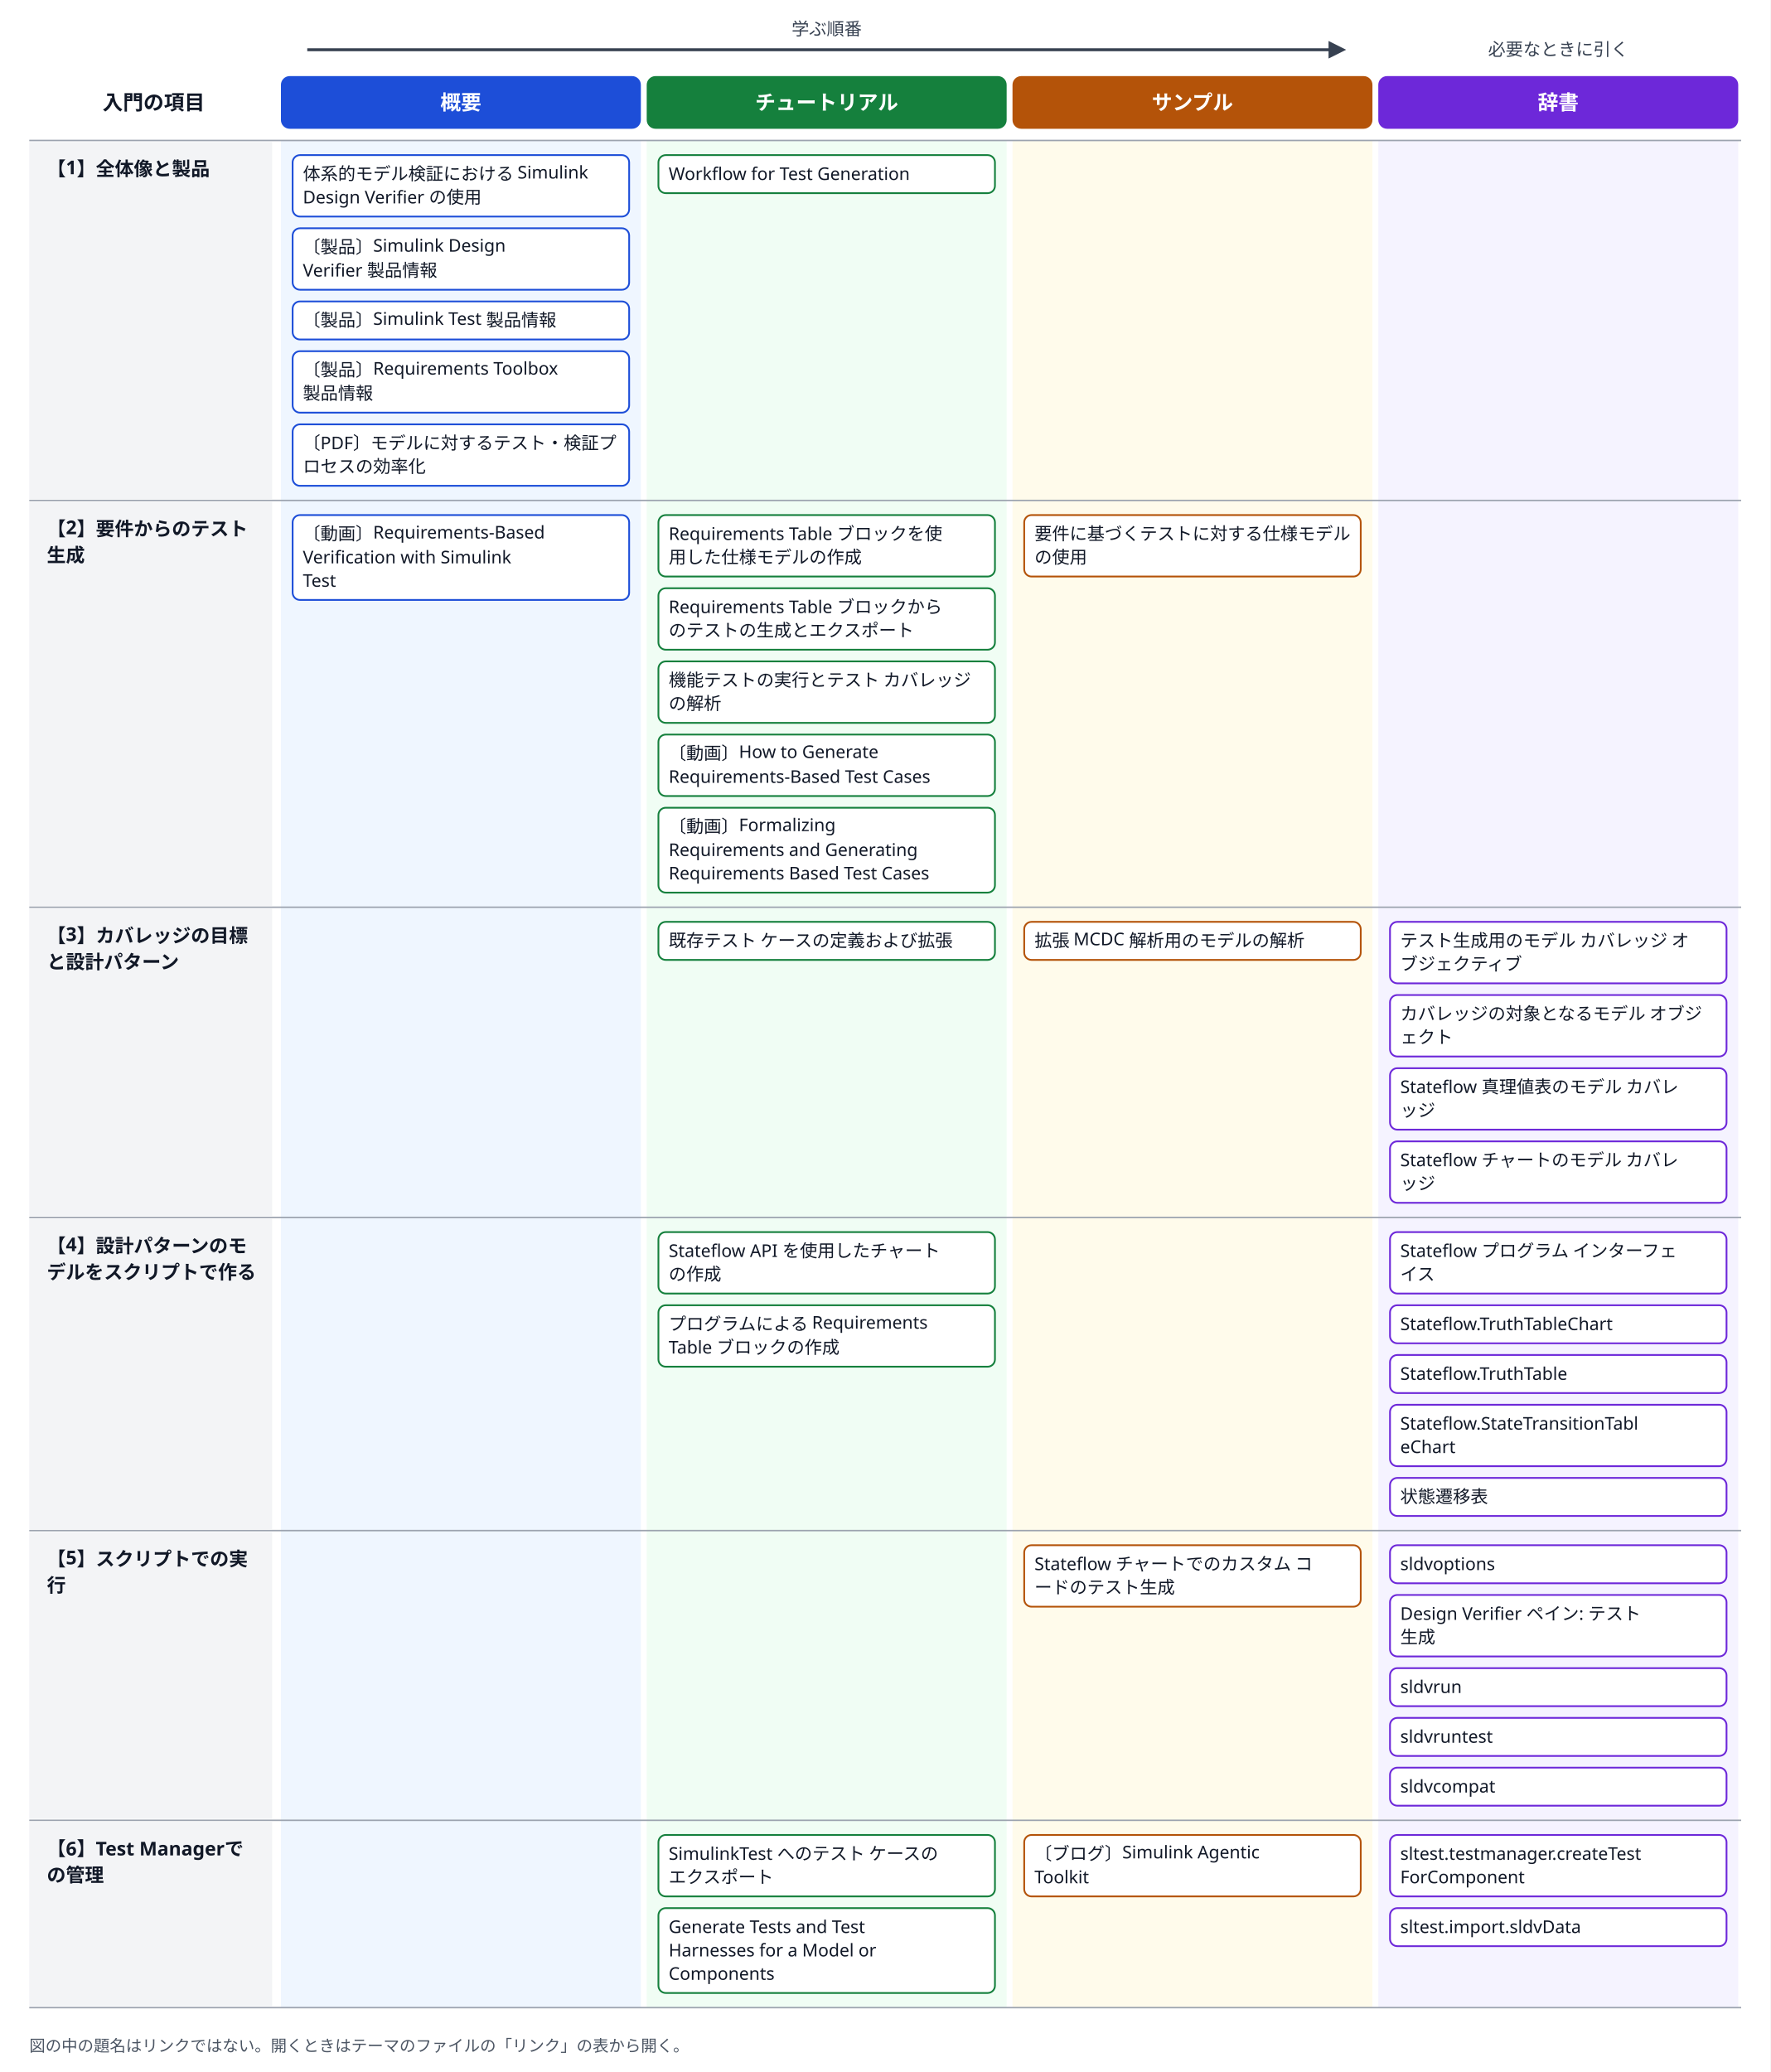
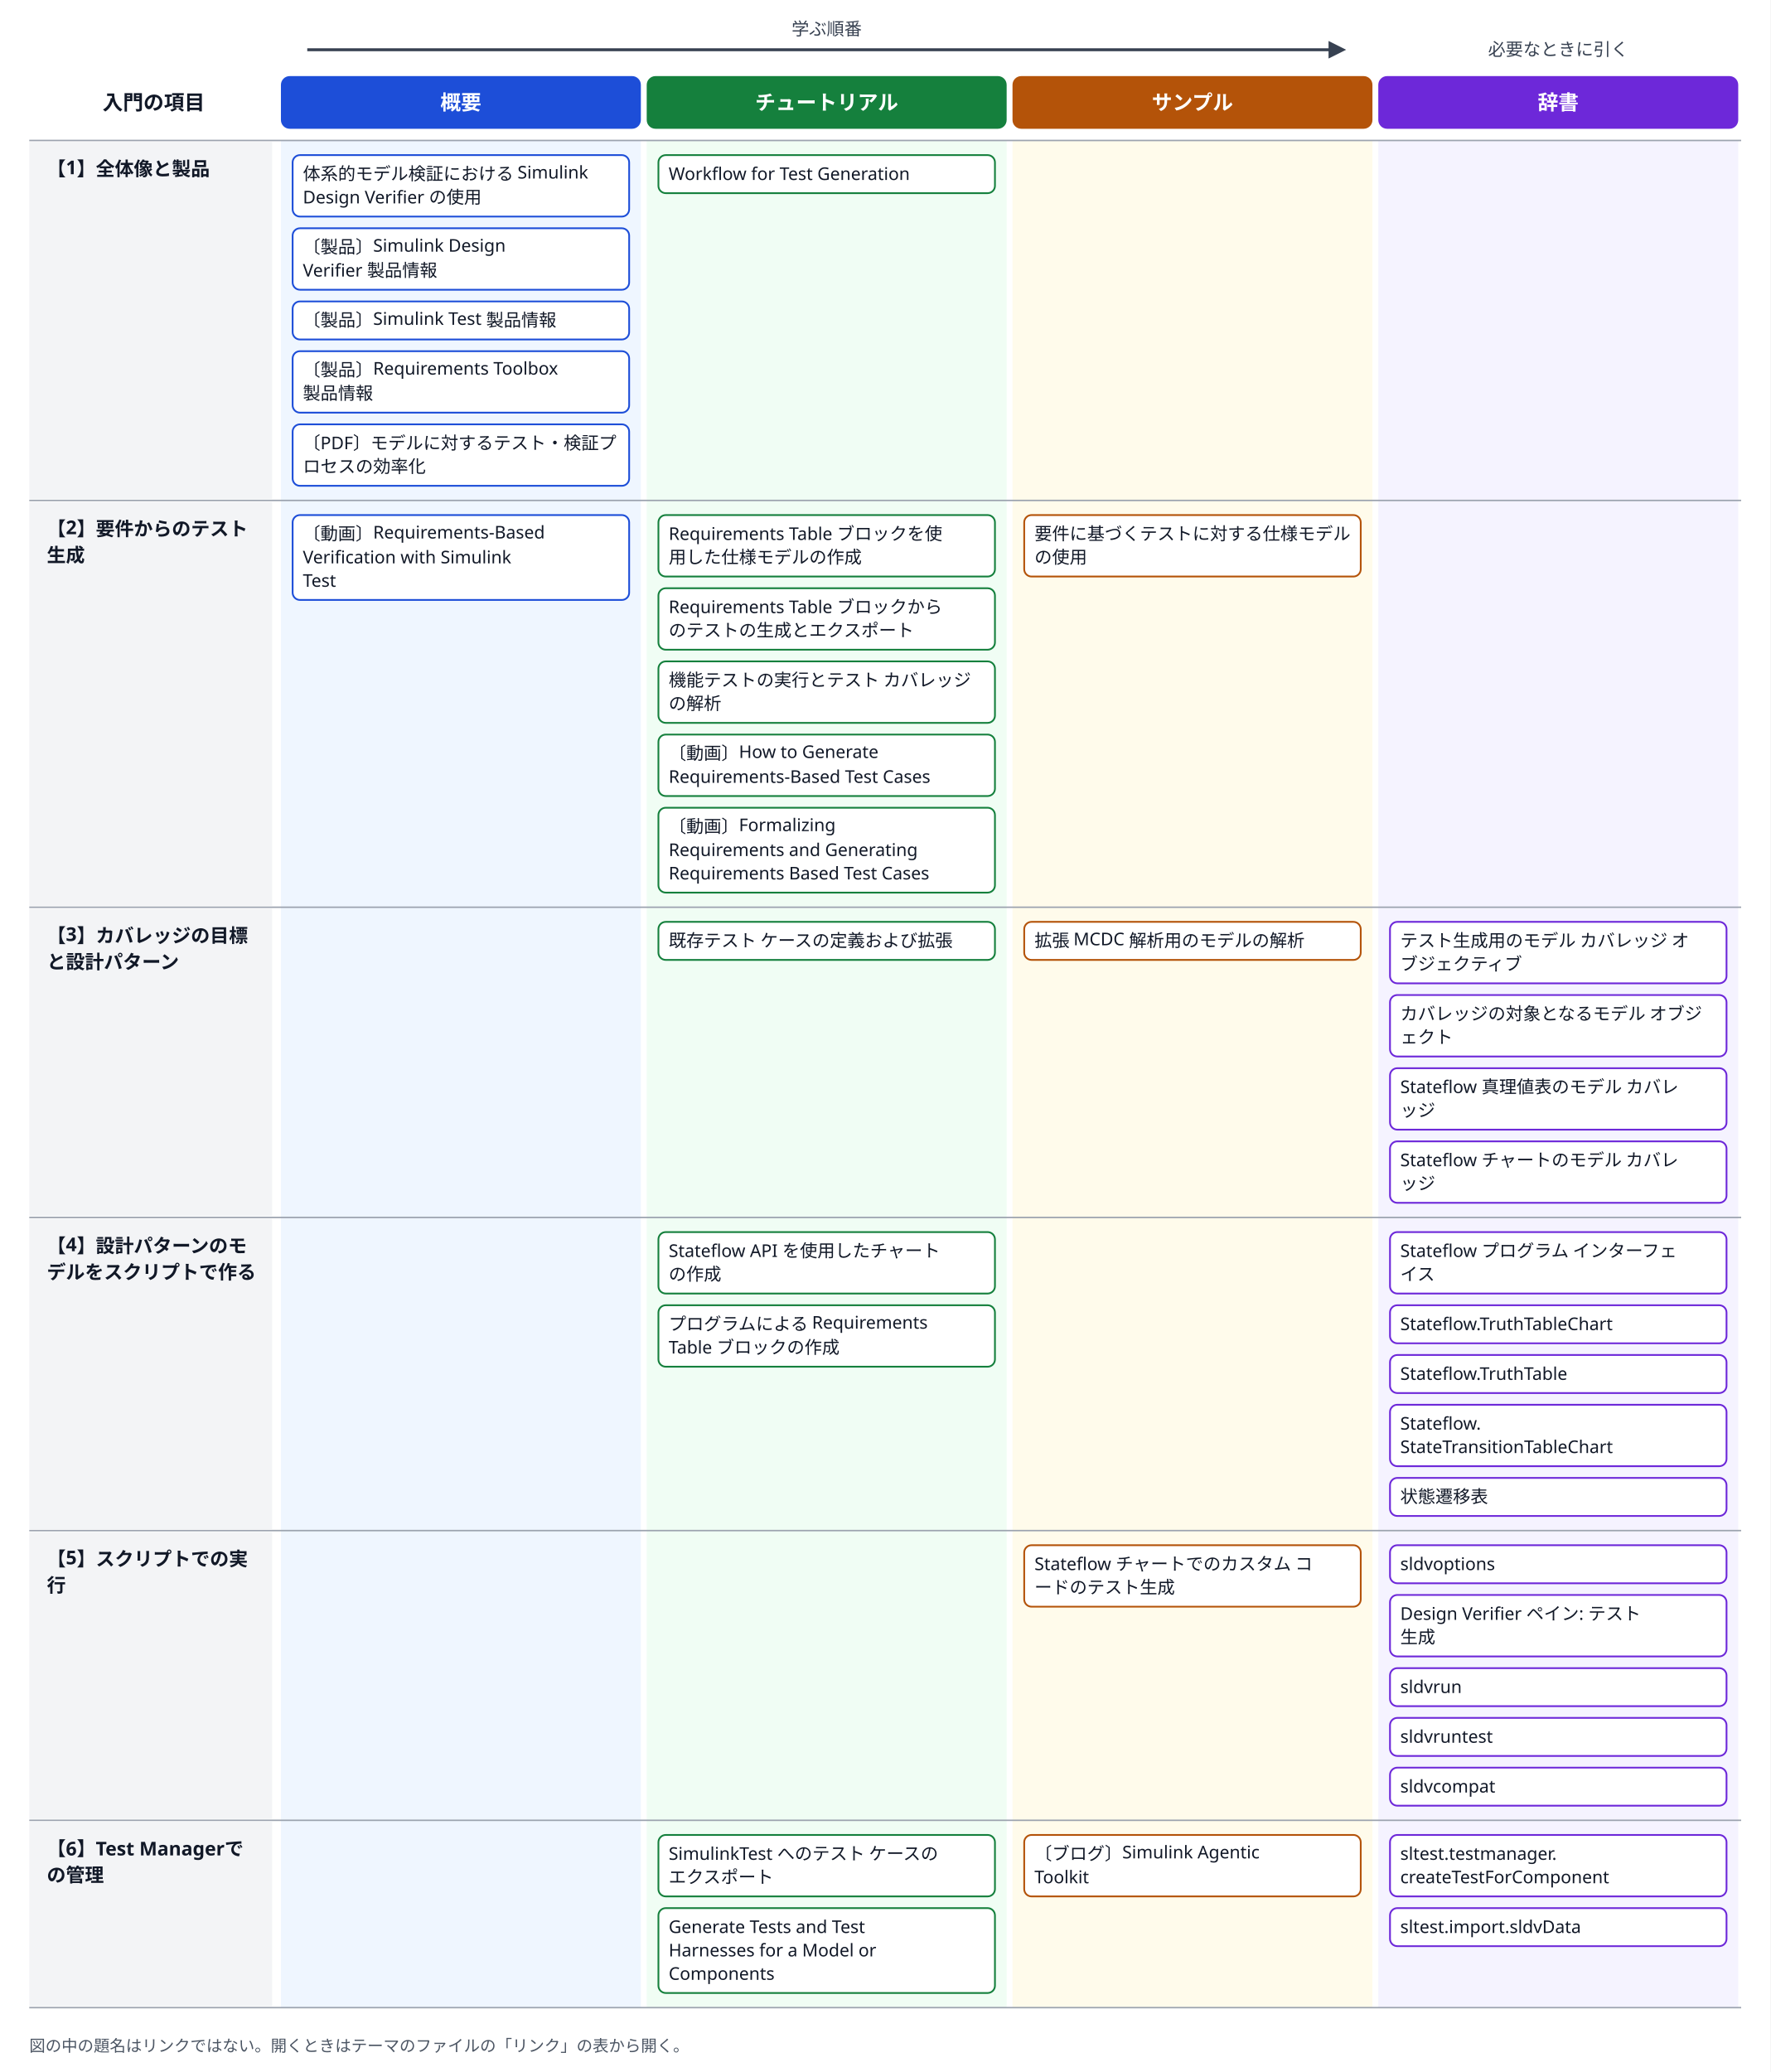
<svg xmlns="http://www.w3.org/2000/svg" viewBox="0 0 1210 1416" width="1210" height="1416" font-family="'Noto Sans JP','Hiragino Sans','Yu Gothic','Meiryo',sans-serif">
  <rect x="0" y="0" width="1210" height="1416" fill="#ffffff" />
  <rect x="192" y="96" width="246" height="1276" fill="#eff6ff" />
  <rect x="192" y="52" width="246" height="36" rx="6" fill="#1d4ed8" />
  <rect x="442" y="96" width="246" height="1276" fill="#f0fdf4" />
  <rect x="442" y="52" width="246" height="36" rx="6" fill="#15803d" />
  <rect x="692" y="96" width="246" height="1276" fill="#fffbeb" />
  <rect x="692" y="52" width="246" height="36" rx="6" fill="#b45309" />
  <rect x="942" y="96" width="246" height="1276" fill="#f5f3ff" />
  <rect x="942" y="52" width="246" height="36" rx="6" fill="#6d28d9" />
  <line x1="210" y1="34" x2="910" y2="34" stroke="#374151" stroke-width="2" />
  <polygon points="920,34 908,28 908,40" fill="#374151" />
  <line x1="20" y1="96" x2="1190" y2="96" stroke="#9ca3af" stroke-width="1" />
  <rect x="20" y="97" width="166" height="244" fill="#f3f4f6" />
  <line x1="20" y1="342" x2="1190" y2="342" stroke="#9ca3af" stroke-width="1" />
  <rect x="20" y="343" width="166" height="276" fill="#f3f4f6" />
  <line x1="20" y1="620" x2="1190" y2="620" stroke="#9ca3af" stroke-width="1" />
  <rect x="20" y="621" width="166" height="210" fill="#f3f4f6" />
  <line x1="20" y1="832" x2="1190" y2="832" stroke="#9ca3af" stroke-width="1" />
  <rect x="20" y="833" width="166" height="212" fill="#f3f4f6" />
  <line x1="20" y1="1046" x2="1190" y2="1046" stroke="#9ca3af" stroke-width="1" />
  <rect x="20" y="1047" width="166" height="196" fill="#f3f4f6" />
  <line x1="20" y1="1244" x2="1190" y2="1244" stroke="#9ca3af" stroke-width="1" />
  <rect x="20" y="1245" width="166" height="126" fill="#f3f4f6" />
  <line x1="20" y1="1372" x2="1190" y2="1372" stroke="#9ca3af" stroke-width="1" />
  <rect x="200" y="106" width="230" height="42" rx="5" fill="#ffffff" stroke="#1d4ed8" stroke-width="1.2" />
  <rect x="200" y="156" width="230" height="42" rx="5" fill="#ffffff" stroke="#1d4ed8" stroke-width="1.2" />
  <rect x="200" y="206" width="230" height="26" rx="5" fill="#ffffff" stroke="#1d4ed8" stroke-width="1.2" />
  <rect x="200" y="240" width="230" height="42" rx="5" fill="#ffffff" stroke="#1d4ed8" stroke-width="1.2" />
  <rect x="200" y="290" width="230" height="42" rx="5" fill="#ffffff" stroke="#1d4ed8" stroke-width="1.2" />
  <rect x="450" y="106" width="230" height="26" rx="5" fill="#ffffff" stroke="#15803d" stroke-width="1.2" />
  <rect x="200" y="352" width="230" height="58" rx="5" fill="#ffffff" stroke="#1d4ed8" stroke-width="1.2" />
  <rect x="450" y="352" width="230" height="42" rx="5" fill="#ffffff" stroke="#15803d" stroke-width="1.2" />
  <rect x="450" y="402" width="230" height="42" rx="5" fill="#ffffff" stroke="#15803d" stroke-width="1.2" />
  <rect x="450" y="452" width="230" height="42" rx="5" fill="#ffffff" stroke="#15803d" stroke-width="1.2" />
  <rect x="450" y="502" width="230" height="42" rx="5" fill="#ffffff" stroke="#15803d" stroke-width="1.2" />
  <rect x="450" y="552" width="230" height="58" rx="5" fill="#ffffff" stroke="#15803d" stroke-width="1.2" />
  <rect x="700" y="352" width="230" height="42" rx="5" fill="#ffffff" stroke="#b45309" stroke-width="1.2" />
  <rect x="450" y="630" width="230" height="26" rx="5" fill="#ffffff" stroke="#15803d" stroke-width="1.2" />
  <rect x="700" y="630" width="230" height="26" rx="5" fill="#ffffff" stroke="#b45309" stroke-width="1.2" />
  <rect x="950" y="630" width="230" height="42" rx="5" fill="#ffffff" stroke="#6d28d9" stroke-width="1.2" />
  <rect x="950" y="680" width="230" height="42" rx="5" fill="#ffffff" stroke="#6d28d9" stroke-width="1.2" />
  <rect x="950" y="730" width="230" height="42" rx="5" fill="#ffffff" stroke="#6d28d9" stroke-width="1.2" />
  <rect x="950" y="780" width="230" height="42" rx="5" fill="#ffffff" stroke="#6d28d9" stroke-width="1.2" />
  <rect x="450" y="842" width="230" height="42" rx="5" fill="#ffffff" stroke="#15803d" stroke-width="1.2" />
  <rect x="450" y="892" width="230" height="42" rx="5" fill="#ffffff" stroke="#15803d" stroke-width="1.2" />
  <rect x="950" y="842" width="230" height="42" rx="5" fill="#ffffff" stroke="#6d28d9" stroke-width="1.2" />
  <rect x="950" y="892" width="230" height="26" rx="5" fill="#ffffff" stroke="#6d28d9" stroke-width="1.2" />
  <rect x="950" y="926" width="230" height="26" rx="5" fill="#ffffff" stroke="#6d28d9" stroke-width="1.2" />
  <rect x="950" y="960" width="230" height="42" rx="5" fill="#ffffff" stroke="#6d28d9" stroke-width="1.2" />
  <rect x="950" y="1010" width="230" height="26" rx="5" fill="#ffffff" stroke="#6d28d9" stroke-width="1.2" />
  <rect x="700" y="1056" width="230" height="42" rx="5" fill="#ffffff" stroke="#b45309" stroke-width="1.2" />
  <rect x="950" y="1056" width="230" height="26" rx="5" fill="#ffffff" stroke="#6d28d9" stroke-width="1.2" />
  <rect x="950" y="1090" width="230" height="42" rx="5" fill="#ffffff" stroke="#6d28d9" stroke-width="1.2" />
  <rect x="950" y="1140" width="230" height="26" rx="5" fill="#ffffff" stroke="#6d28d9" stroke-width="1.2" />
  <rect x="950" y="1174" width="230" height="26" rx="5" fill="#ffffff" stroke="#6d28d9" stroke-width="1.2" />
  <rect x="950" y="1208" width="230" height="26" rx="5" fill="#ffffff" stroke="#6d28d9" stroke-width="1.2" />
  <rect x="450" y="1254" width="230" height="42" rx="5" fill="#ffffff" stroke="#15803d" stroke-width="1.2" />
  <rect x="450" y="1304" width="230" height="58" rx="5" fill="#ffffff" stroke="#15803d" stroke-width="1.2" />
  <rect x="700" y="1254" width="230" height="42" rx="5" fill="#ffffff" stroke="#b45309" stroke-width="1.2" />
  <rect x="950" y="1254" width="230" height="42" rx="5" fill="#ffffff" stroke="#6d28d9" stroke-width="1.2" />
  <rect x="950" y="1304" width="230" height="26" rx="5" fill="#ffffff" stroke="#6d28d9" stroke-width="1.2" />
  <text x="315.0" y="75.0" font-size="14" fill="#ffffff" text-anchor="middle" font-weight="bold">概要</text>
  <text x="565.0" y="75.0" font-size="14" fill="#ffffff" text-anchor="middle" font-weight="bold">チュートリアル</text>
  <text x="815.0" y="75.0" font-size="14" fill="#ffffff" text-anchor="middle" font-weight="bold">サンプル</text>
  <text x="1065.0" y="75.0" font-size="14" fill="#ffffff" text-anchor="middle" font-weight="bold">辞書</text>
  <text x="565.0" y="24.0" font-size="12" fill="#374151" text-anchor="middle" font-weight="normal">学ぶ順番</text>
  <text x="1065.0" y="38.0" font-size="12" fill="#374151" text-anchor="middle" font-weight="normal">必要なときに引く</text>
  <text x="105.0" y="75.0" font-size="14" fill="#111827" text-anchor="middle" font-weight="bold">入門の項目</text>
  <text x="32.0" y="120.0" font-size="13" fill="#111827" text-anchor="start" font-weight="bold">【1】全体像と製品</text>
  <text x="32.0" y="366.0" font-size="13" fill="#111827" text-anchor="start" font-weight="bold">【2】要件からのテスト</text>
  <text x="32.0" y="384.0" font-size="13" fill="#111827" text-anchor="start" font-weight="bold">生成</text>
  <text x="32.0" y="644.0" font-size="13" fill="#111827" text-anchor="start" font-weight="bold">【3】カバレッジの目標</text>
  <text x="32.0" y="662.0" font-size="13" fill="#111827" text-anchor="start" font-weight="bold">と設計パターン</text>
  <text x="32.0" y="856.0" font-size="13" fill="#111827" text-anchor="start" font-weight="bold">【4】設計パターンのモ</text>
  <text x="32.0" y="874.0" font-size="13" fill="#111827" text-anchor="start" font-weight="bold">デルをスクリプトで作る</text>
  <text x="32.0" y="1070.0" font-size="13" fill="#111827" text-anchor="start" font-weight="bold">【5】スクリプトでの実</text>
  <text x="32.0" y="1088.0" font-size="13" fill="#111827" text-anchor="start" font-weight="bold">行</text>
  <text x="32.0" y="1268.0" font-size="13" fill="#111827" text-anchor="start" font-weight="bold">【6】Test Managerで</text>
  <text x="32.0" y="1286.0" font-size="13" fill="#111827" text-anchor="start" font-weight="bold">の管理</text>
  <text x="207.0" y="123.0" font-size="12" fill="#111827" text-anchor="start" font-weight="normal">体系的モデル検証における Simulink</text>
  <text x="207.0" y="139.0" font-size="12" fill="#111827" text-anchor="start" font-weight="normal">Design Verifier の使用</text>
  <text x="207.0" y="173.0" font-size="12" fill="#111827" text-anchor="start" font-weight="normal">〔製品〕Simulink Design</text>
  <text x="207.0" y="189.0" font-size="12" fill="#111827" text-anchor="start" font-weight="normal">Verifier 製品情報</text>
  <text x="207.0" y="223.0" font-size="12" fill="#111827" text-anchor="start" font-weight="normal">〔製品〕Simulink Test 製品情報</text>
  <text x="207.0" y="257.0" font-size="12" fill="#111827" text-anchor="start" font-weight="normal">〔製品〕Requirements Toolbox</text>
  <text x="207.0" y="273.0" font-size="12" fill="#111827" text-anchor="start" font-weight="normal">製品情報</text>
  <text x="207.0" y="307.0" font-size="12" fill="#111827" text-anchor="start" font-weight="normal">〔PDF〕モデルに対するテスト・検証プ</text>
  <text x="207.0" y="323.0" font-size="12" fill="#111827" text-anchor="start" font-weight="normal">ロセスの効率化</text>
  <text x="457.0" y="123.0" font-size="12" fill="#111827" text-anchor="start" font-weight="normal">Workflow for Test Generation</text>
  <text x="207.0" y="369.0" font-size="12" fill="#111827" text-anchor="start" font-weight="normal">〔動画〕Requirements-Based</text>
  <text x="207.0" y="385.0" font-size="12" fill="#111827" text-anchor="start" font-weight="normal">Verification with Simulink</text>
  <text x="207.0" y="401.0" font-size="12" fill="#111827" text-anchor="start" font-weight="normal">Test</text>
  <text x="457.0" y="369.0" font-size="12" fill="#111827" text-anchor="start" font-weight="normal">Requirements Table ブロックを使</text>
  <text x="457.0" y="385.0" font-size="12" fill="#111827" text-anchor="start" font-weight="normal">用した仕様モデルの作成</text>
  <text x="457.0" y="419.0" font-size="12" fill="#111827" text-anchor="start" font-weight="normal">Requirements Table ブロックから</text>
  <text x="457.0" y="435.0" font-size="12" fill="#111827" text-anchor="start" font-weight="normal">のテストの生成とエクスポート</text>
  <text x="457.0" y="469.0" font-size="12" fill="#111827" text-anchor="start" font-weight="normal">機能テストの実行とテスト カバレッジ</text>
  <text x="457.0" y="485.0" font-size="12" fill="#111827" text-anchor="start" font-weight="normal">の解析</text>
  <text x="457.0" y="519.0" font-size="12" fill="#111827" text-anchor="start" font-weight="normal">〔動画〕How to Generate</text>
  <text x="457.0" y="535.0" font-size="12" fill="#111827" text-anchor="start" font-weight="normal">Requirements-Based Test Cases</text>
  <text x="457.0" y="569.0" font-size="12" fill="#111827" text-anchor="start" font-weight="normal">〔動画〕Formalizing</text>
  <text x="457.0" y="585.0" font-size="12" fill="#111827" text-anchor="start" font-weight="normal">Requirements and Generating</text>
  <text x="457.0" y="601.0" font-size="12" fill="#111827" text-anchor="start" font-weight="normal">Requirements Based Test Cases</text>
  <text x="707.0" y="369.0" font-size="12" fill="#111827" text-anchor="start" font-weight="normal">要件に基づくテストに対する仕様モデル</text>
  <text x="707.0" y="385.0" font-size="12" fill="#111827" text-anchor="start" font-weight="normal">の使用</text>
  <text x="457.0" y="647.0" font-size="12" fill="#111827" text-anchor="start" font-weight="normal">既存テスト ケースの定義および拡張</text>
  <text x="707.0" y="647.0" font-size="12" fill="#111827" text-anchor="start" font-weight="normal">拡張 MCDC 解析用のモデルの解析</text>
  <text x="957.0" y="647.0" font-size="12" fill="#111827" text-anchor="start" font-weight="normal">テスト生成用のモデル カバレッジ オ</text>
  <text x="957.0" y="663.0" font-size="12" fill="#111827" text-anchor="start" font-weight="normal">ブジェクティブ</text>
  <text x="957.0" y="697.0" font-size="12" fill="#111827" text-anchor="start" font-weight="normal">カバレッジの対象となるモデル オブジ</text>
  <text x="957.0" y="713.0" font-size="12" fill="#111827" text-anchor="start" font-weight="normal">ェクト</text>
  <text x="957.0" y="747.0" font-size="12" fill="#111827" text-anchor="start" font-weight="normal">Stateflow 真理値表のモデル カバレ</text>
  <text x="957.0" y="763.0" font-size="12" fill="#111827" text-anchor="start" font-weight="normal">ッジ</text>
  <text x="957.0" y="797.0" font-size="12" fill="#111827" text-anchor="start" font-weight="normal">Stateflow チャートのモデル カバレ</text>
  <text x="957.0" y="813.0" font-size="12" fill="#111827" text-anchor="start" font-weight="normal">ッジ</text>
  <text x="457.0" y="859.0" font-size="12" fill="#111827" text-anchor="start" font-weight="normal">Stateflow API を使用したチャート</text>
  <text x="457.0" y="875.0" font-size="12" fill="#111827" text-anchor="start" font-weight="normal">の作成</text>
  <text x="457.0" y="909.0" font-size="12" fill="#111827" text-anchor="start" font-weight="normal">プログラムによる Requirements</text>
  <text x="457.0" y="925.0" font-size="12" fill="#111827" text-anchor="start" font-weight="normal">Table ブロックの作成</text>
  <text x="957.0" y="859.0" font-size="12" fill="#111827" text-anchor="start" font-weight="normal">Stateflow プログラム インターフェ</text>
  <text x="957.0" y="875.0" font-size="12" fill="#111827" text-anchor="start" font-weight="normal">イス</text>
  <text x="957.0" y="909.0" font-size="12" fill="#111827" text-anchor="start" font-weight="normal">Stateflow.TruthTableChart</text>
  <text x="957.0" y="943.0" font-size="12" fill="#111827" text-anchor="start" font-weight="normal">Stateflow.TruthTable</text>
-   <text x="957.0" y="977.0" font-size="12" fill="#111827" text-anchor="start" font-weight="normal">Stateflow.StateTransitionTabl</text>
-   <text x="957.0" y="993.0" font-size="12" fill="#111827" text-anchor="start" font-weight="normal">eChart</text>
+   <text x="957.0" y="977.0" font-size="12" fill="#111827" text-anchor="start" font-weight="normal">Stateflow.</text>
+   <text x="957.0" y="993.0" font-size="12" fill="#111827" text-anchor="start" font-weight="normal">StateTransitionTableChart</text>
  <text x="957.0" y="1027.0" font-size="12" fill="#111827" text-anchor="start" font-weight="normal">状態遷移表</text>
  <text x="707.0" y="1073.0" font-size="12" fill="#111827" text-anchor="start" font-weight="normal">Stateflow チャートでのカスタム コ</text>
  <text x="707.0" y="1089.0" font-size="12" fill="#111827" text-anchor="start" font-weight="normal">ードのテスト生成</text>
  <text x="957.0" y="1073.0" font-size="12" fill="#111827" text-anchor="start" font-weight="normal">sldvoptions</text>
  <text x="957.0" y="1107.0" font-size="12" fill="#111827" text-anchor="start" font-weight="normal">Design Verifier ペイン: テスト</text>
  <text x="957.0" y="1123.0" font-size="12" fill="#111827" text-anchor="start" font-weight="normal">生成</text>
  <text x="957.0" y="1157.0" font-size="12" fill="#111827" text-anchor="start" font-weight="normal">sldvrun</text>
  <text x="957.0" y="1191.0" font-size="12" fill="#111827" text-anchor="start" font-weight="normal">sldvruntest</text>
  <text x="957.0" y="1225.0" font-size="12" fill="#111827" text-anchor="start" font-weight="normal">sldvcompat</text>
  <text x="457.0" y="1271.0" font-size="12" fill="#111827" text-anchor="start" font-weight="normal">SimulinkTest へのテスト ケースの</text>
  <text x="457.0" y="1287.0" font-size="12" fill="#111827" text-anchor="start" font-weight="normal">エクスポート</text>
  <text x="457.0" y="1321.0" font-size="12" fill="#111827" text-anchor="start" font-weight="normal">Generate Tests and Test</text>
  <text x="457.0" y="1337.0" font-size="12" fill="#111827" text-anchor="start" font-weight="normal">Harnesses for a Model or</text>
  <text x="457.0" y="1353.0" font-size="12" fill="#111827" text-anchor="start" font-weight="normal">Components</text>
  <text x="707.0" y="1271.0" font-size="12" fill="#111827" text-anchor="start" font-weight="normal">〔ブログ〕Simulink Agentic</text>
  <text x="707.0" y="1287.0" font-size="12" fill="#111827" text-anchor="start" font-weight="normal">Toolkit</text>
-   <text x="957.0" y="1271.0" font-size="12" fill="#111827" text-anchor="start" font-weight="normal">sltest.testmanager.createTest</text>
-   <text x="957.0" y="1287.0" font-size="12" fill="#111827" text-anchor="start" font-weight="normal">ForComponent</text>
+   <text x="957.0" y="1271.0" font-size="12" fill="#111827" text-anchor="start" font-weight="normal">sltest.testmanager.</text>
+   <text x="957.0" y="1287.0" font-size="12" fill="#111827" text-anchor="start" font-weight="normal">createTestForComponent</text>
  <text x="957.0" y="1321.0" font-size="12" fill="#111827" text-anchor="start" font-weight="normal">sltest.import.sldvData</text>
  <text x="20.0" y="1402.0" font-size="11" fill="#4b5563" text-anchor="start" font-weight="normal">図の中の題名はリンクではない。開くときはテーマのファイルの「リンク」の表から開く。</text>
</svg>
